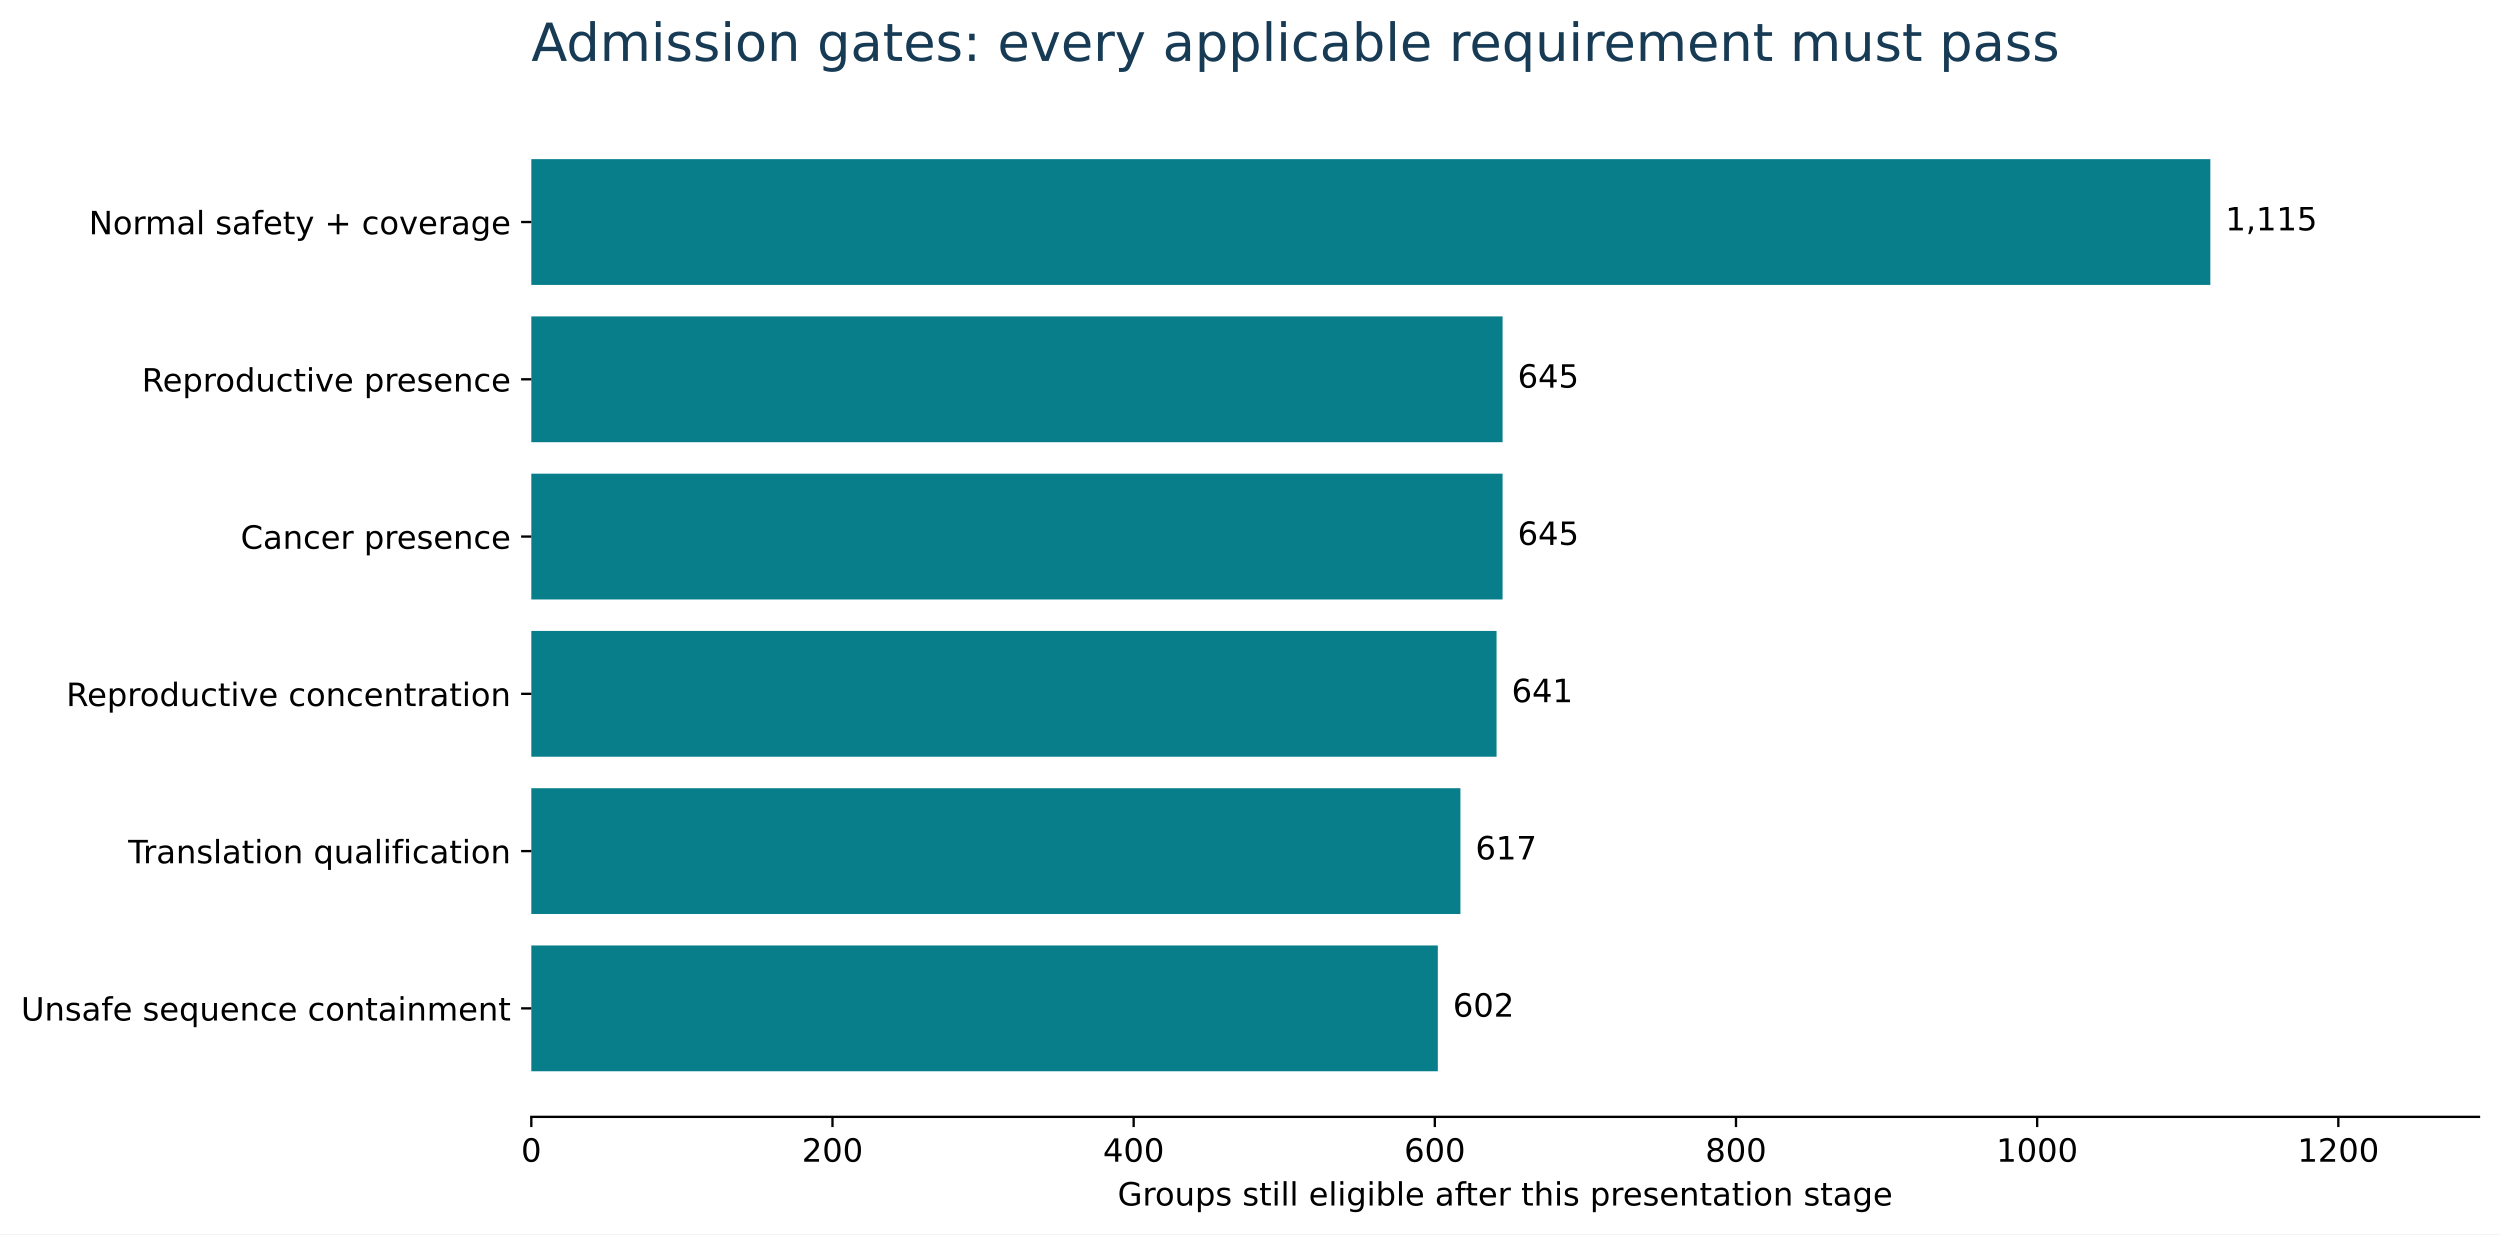
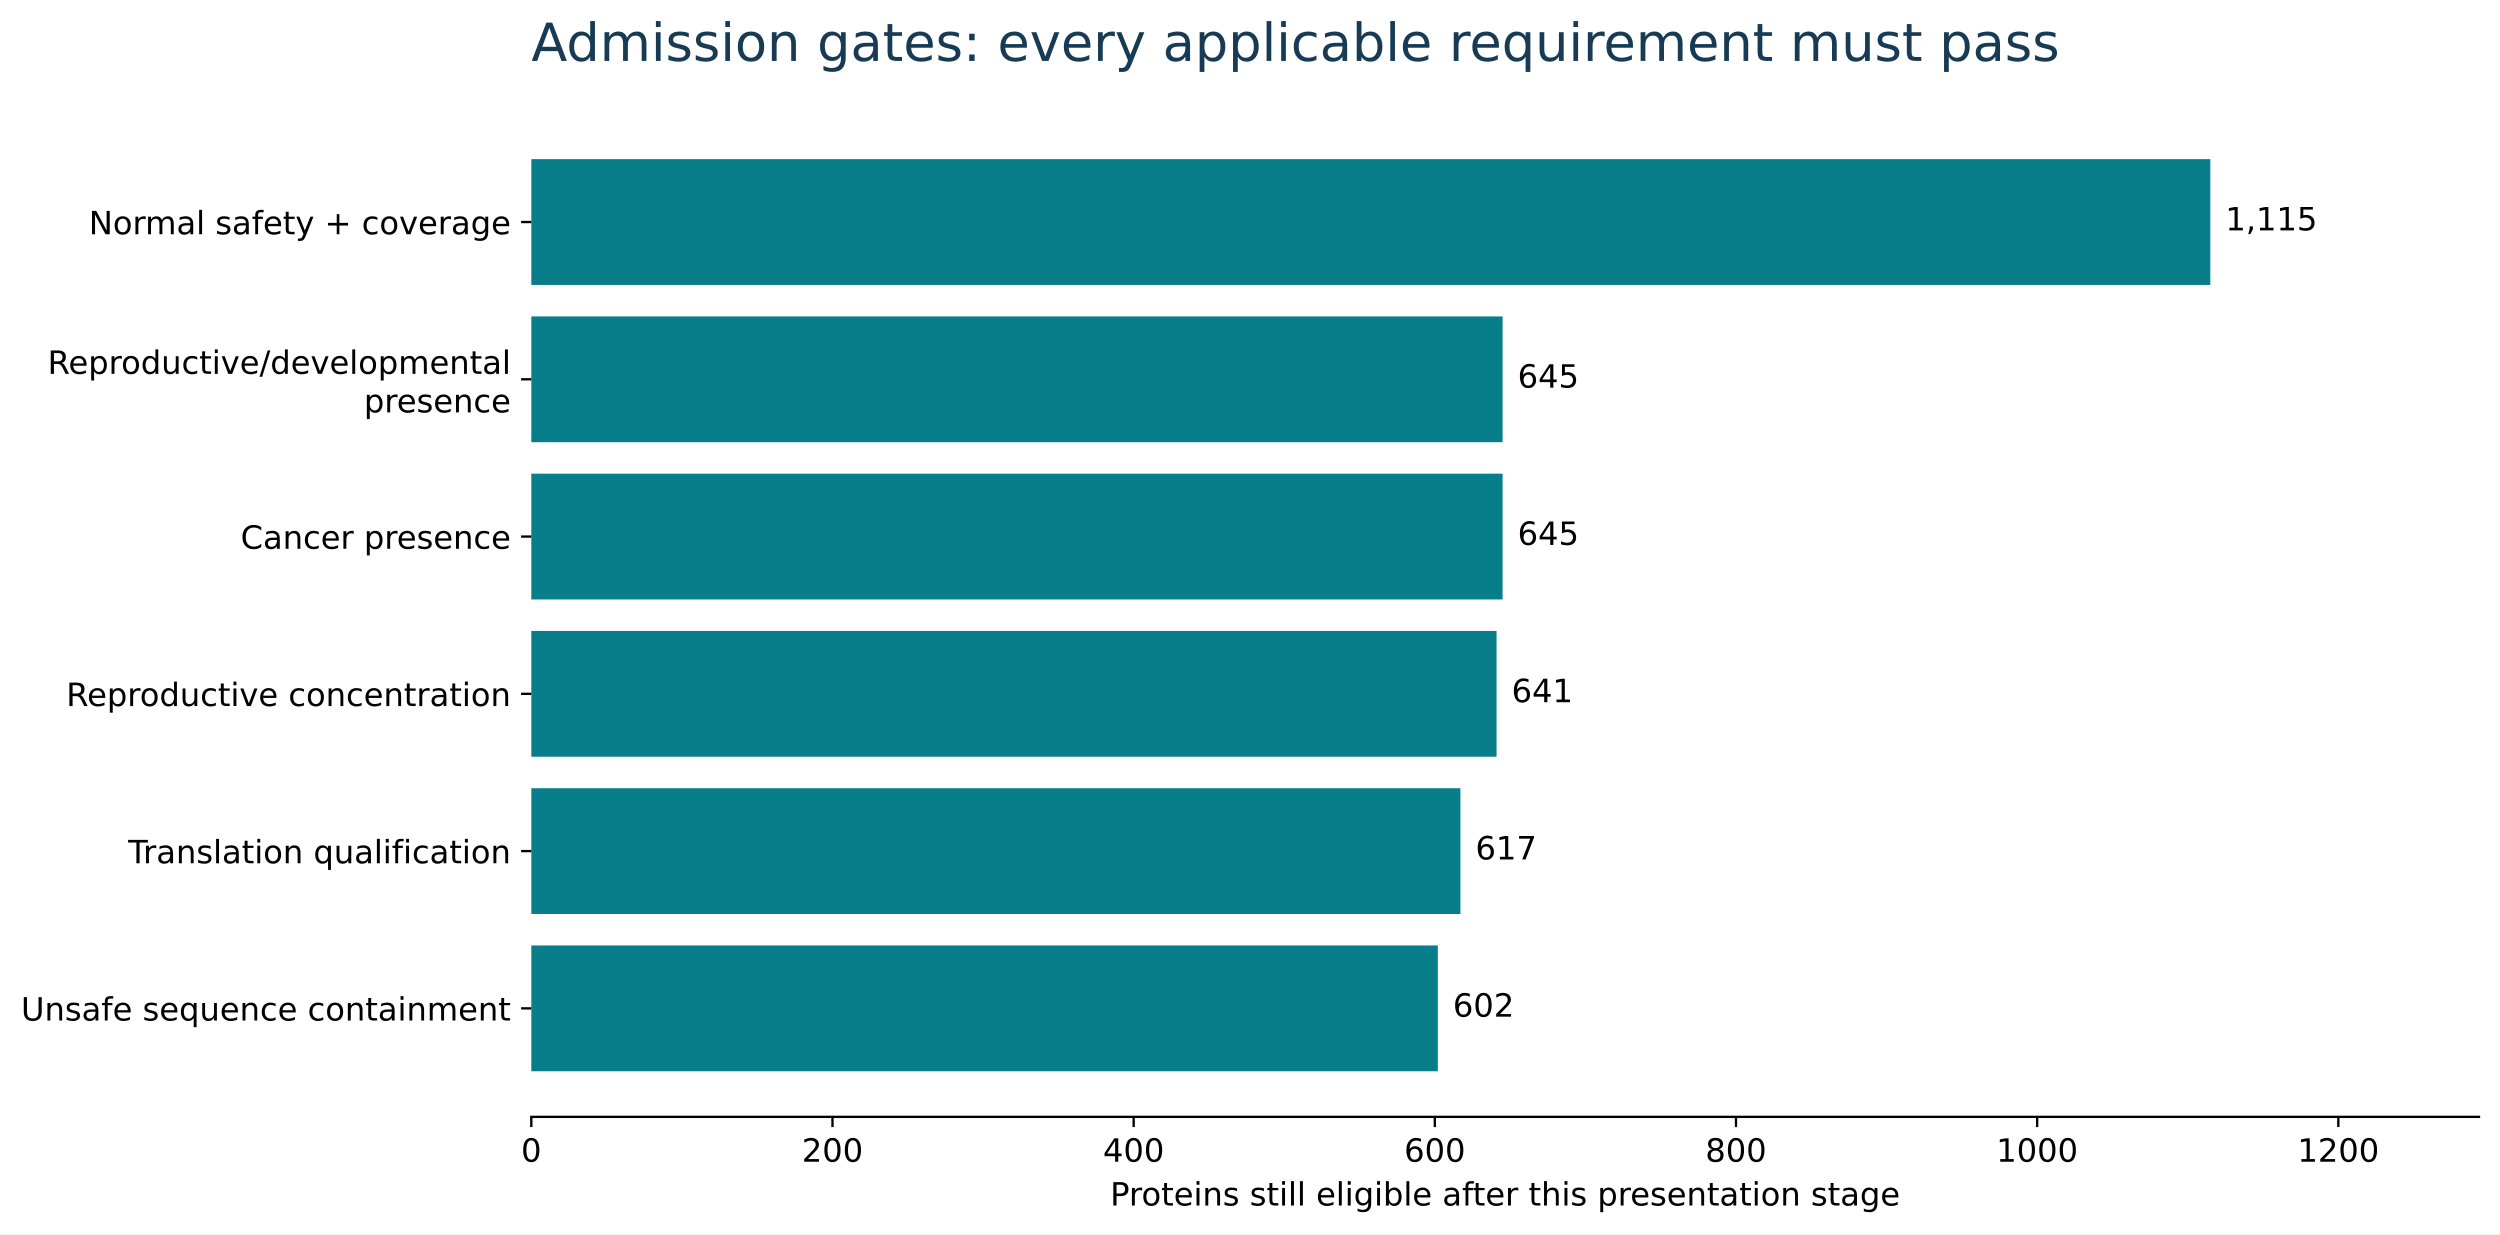
<svg xmlns="http://www.w3.org/2000/svg" xmlns:xlink="http://www.w3.org/1999/xlink" width="856.053pt" height="422.638pt" viewBox="0 0 856.053 422.638" version="1.1">
  <defs>
    <style type="text/css">*{stroke-linejoin: round; stroke-linecap: butt}</style>
  </defs>
  <g id="figure_1">
    <g id="patch_1">
      <path d="M 0 422.638  L 856.053 422.638  L 856.053 0  L 0 0  z " style="fill: #ffffff" />
    </g>
    <g id="axes_1">
      <g id="patch_2">
        <path d="M 181.933 382.437  L 848.853 382.437  L 848.853 38.877  L 181.933 38.877  z " style="fill: #ffffff" />
      </g>
      <g id="patch_3">
        <path d="M 181.933 366.821  L 492.344 366.821  L 492.344 323.741  L 181.933 323.741  z " clip-path="url(#p7698a2ada6)" style="fill: #087e8b" />
      </g>
      <g id="patch_4">
        <path d="M 181.933 312.971  L 500.079 312.971  L 500.079 269.892  L 181.933 269.892  z " clip-path="url(#p7698a2ada6)" style="fill: #087e8b" />
      </g>
      <g id="patch_5">
        <path d="M 181.933 259.122  L 512.454 259.122  L 512.454 216.042  L 181.933 216.042  z " clip-path="url(#p7698a2ada6)" style="fill: #087e8b" />
      </g>
      <g id="patch_6">
        <path d="M 181.933 205.272  L 514.516 205.272  L 514.516 162.193  L 181.933 162.193  z " clip-path="url(#p7698a2ada6)" style="fill: #087e8b" />
      </g>
      <g id="patch_7">
        <path d="M 181.933 151.423  L 514.516 151.423  L 514.516 108.343  L 181.933 108.343  z " clip-path="url(#p7698a2ada6)" style="fill: #087e8b" />
      </g>
      <g id="patch_8">
        <path d="M 181.933 97.573  L 756.864 97.573  L 756.864 54.494  L 181.933 54.494  z " clip-path="url(#p7698a2ada6)" style="fill: #087e8b" />
      </g>
      <g id="matplotlib.axis_1">
        <g id="xtick_1">
          <g id="line2d_1">
            <defs>
              <path id="ma7b9cb3732" d="M 0 0  L 0 3.5  " style="stroke: #000000; stroke-width: 0.8" />
            </defs>
            <g>
              <use xlink:href="#ma7b9cb3732" x="181.933" y="382.437" style="stroke: #000000; stroke-width: 0.8" />
            </g>
          </g>
          <g id="text_1">
            <text style="font-size: 11px; font-family: 'DejaVu Sans'; text-anchor: middle" x="181.933" y="397.795" transform="rotate(-0 181.9328 397.7946)">0</text>
          </g>
        </g>
        <g id="xtick_2">
          <g id="line2d_2">
            <g>
              <use xlink:href="#ma7b9cb3732" x="285.059" y="382.437" style="stroke: #000000; stroke-width: 0.8" />
            </g>
          </g>
          <g id="text_2">
            <text style="font-size: 11px; font-family: 'DejaVu Sans'; text-anchor: middle" x="285.059" y="397.795" transform="rotate(-0 285.0595 397.7946)">200</text>
          </g>
        </g>
        <g id="xtick_3">
          <g id="line2d_3">
            <g>
              <use xlink:href="#ma7b9cb3732" x="388.186" y="382.437" style="stroke: #000000; stroke-width: 0.8" />
            </g>
          </g>
          <g id="text_3">
            <text style="font-size: 11px; font-family: 'DejaVu Sans'; text-anchor: middle" x="388.186" y="397.795" transform="rotate(-0 388.1861 397.7946)">400</text>
          </g>
        </g>
        <g id="xtick_4">
          <g id="line2d_4">
            <g>
              <use xlink:href="#ma7b9cb3732" x="491.313" y="382.437" style="stroke: #000000; stroke-width: 0.8" />
            </g>
          </g>
          <g id="text_4">
            <text style="font-size: 11px; font-family: 'DejaVu Sans'; text-anchor: middle" x="491.313" y="397.795" transform="rotate(-0 491.3127 397.7946)">600</text>
          </g>
        </g>
        <g id="xtick_5">
          <g id="line2d_5">
            <g>
              <use xlink:href="#ma7b9cb3732" x="594.439" y="382.437" style="stroke: #000000; stroke-width: 0.8" />
            </g>
          </g>
          <g id="text_5">
            <text style="font-size: 11px; font-family: 'DejaVu Sans'; text-anchor: middle" x="594.439" y="397.795" transform="rotate(-0 594.4394 397.7946)">800</text>
          </g>
        </g>
        <g id="xtick_6">
          <g id="line2d_6">
            <g>
              <use xlink:href="#ma7b9cb3732" x="697.566" y="382.437" style="stroke: #000000; stroke-width: 0.8" />
            </g>
          </g>
          <g id="text_6">
            <text style="font-size: 11px; font-family: 'DejaVu Sans'; text-anchor: middle" x="697.566" y="397.795" transform="rotate(-0 697.566 397.7946)">1000</text>
          </g>
        </g>
        <g id="xtick_7">
          <g id="line2d_7">
            <g>
              <use xlink:href="#ma7b9cb3732" x="800.693" y="382.437" style="stroke: #000000; stroke-width: 0.8" />
            </g>
          </g>
          <g id="text_7">
            <text style="font-size: 11px; font-family: 'DejaVu Sans'; text-anchor: middle" x="800.693" y="397.795" transform="rotate(-0 800.6927 397.7946)">1200</text>
          </g>
        </g>
        <g id="text_8">
-           <text style="font-size: 11px; font-family: 'DejaVu Sans'; text-anchor: middle" x="515.393" y="412.795" transform="rotate(-0 515.3928 412.7955)">Groups still eligible after this presentation stage</text>
+           <text style="font-size: 11px; font-family: 'DejaVu Sans'; text-anchor: middle" x="515.393" y="412.795" transform="rotate(-0 515.3928 412.7955)">Proteins still eligible after this presentation stage</text>
        </g>
      </g>
      <g id="matplotlib.axis_2">
        <g id="ytick_1">
          <g id="line2d_8">
            <defs>
              <path id="m21ecc478e8" d="M 0 0  L -3.5 0  " style="stroke: #000000; stroke-width: 0.8" />
            </defs>
            <g>
              <use xlink:href="#m21ecc478e8" x="181.933" y="345.281" style="stroke: #000000; stroke-width: 0.8" />
            </g>
          </g>
          <g id="text_9">
            <text style="font-size: 11px; font-family: 'DejaVu Sans'; text-anchor: end" x="174.933" y="349.46" transform="rotate(-0 174.9328 349.4602)">Unsafe sequence containment</text>
          </g>
        </g>
        <g id="ytick_2">
          <g id="line2d_9">
            <g>
              <use xlink:href="#m21ecc478e8" x="181.933" y="291.431" style="stroke: #000000; stroke-width: 0.8" />
            </g>
          </g>
          <g id="text_10">
            <text style="font-size: 11px; font-family: 'DejaVu Sans'; text-anchor: end" x="174.933" y="295.611" transform="rotate(-0 174.9328 295.6106)">Translation qualification</text>
          </g>
        </g>
        <g id="ytick_3">
          <g id="line2d_10">
            <g>
              <use xlink:href="#m21ecc478e8" x="181.933" y="237.582" style="stroke: #000000; stroke-width: 0.8" />
            </g>
          </g>
          <g id="text_11">
            <text style="font-size: 11px; font-family: 'DejaVu Sans'; text-anchor: end" x="174.933" y="241.761" transform="rotate(-0 174.9328 241.7611)">Reproductive concentration</text>
          </g>
        </g>
        <g id="ytick_4">
          <g id="line2d_11">
            <g>
              <use xlink:href="#m21ecc478e8" x="181.933" y="183.732" style="stroke: #000000; stroke-width: 0.8" />
            </g>
          </g>
          <g id="text_12">
            <text style="font-size: 11px; font-family: 'DejaVu Sans'; text-anchor: end" x="174.933" y="187.911" transform="rotate(-0 174.9328 187.9111)">Cancer presence</text>
          </g>
        </g>
        <g id="ytick_5">
          <g id="line2d_12">
            <g>
              <use xlink:href="#m21ecc478e8" x="181.933" y="129.883" style="stroke: #000000; stroke-width: 0.8" />
            </g>
          </g>
          <g id="text_13">
-             <text style="font-size: 11px; font-family: 'DejaVu Sans'; text-anchor: end" x="174.933" y="134.062" transform="rotate(-0 174.9328 134.062)">Reproductive presence</text>
+             <text style="font-size: 11px; font-family: 'DejaVu Sans'" transform="translate(16.30078 128.0115)">Reproductive/developmental</text>
+             <text style="font-size: 11px; font-family: 'DejaVu Sans'" transform="translate(124.6147 141.2136)">presence</text>
          </g>
        </g>
        <g id="ytick_6">
          <g id="line2d_13">
            <g>
              <use xlink:href="#m21ecc478e8" x="181.933" y="76.033" style="stroke: #000000; stroke-width: 0.8" />
            </g>
          </g>
          <g id="text_14">
            <text style="font-size: 11px; font-family: 'DejaVu Sans'; text-anchor: end" x="174.933" y="80.213" transform="rotate(-0 174.9328 80.2125)">Normal safety + coverage</text>
          </g>
        </g>
      </g>
      <g id="patch_9">
        <path d="M 181.933 382.437  L 848.853 382.437  " style="fill: none; stroke: #000000; stroke-width: 0.8; stroke-linejoin: miter; stroke-linecap: square" />
      </g>
      <g id="text_15">
        <text style="font-size: 11px; font-family: 'DejaVu Sans'; text-anchor: start" x="497.5" y="348.138" transform="rotate(-0 497.5003 348.1384)">602</text>
      </g>
      <g id="text_16">
        <text style="font-size: 11px; font-family: 'DejaVu Sans'; text-anchor: start" x="505.235" y="294.289" transform="rotate(-0 505.2348 294.2889)">617</text>
      </g>
      <g id="text_17">
        <text style="font-size: 11px; font-family: 'DejaVu Sans'; text-anchor: start" x="517.61" y="240.439" transform="rotate(-0 517.61 240.4394)">641</text>
      </g>
      <g id="text_18">
        <text style="font-size: 11px; font-family: 'DejaVu Sans'; text-anchor: start" x="519.673" y="186.59" transform="rotate(-0 519.6726 186.5898)">645</text>
      </g>
      <g id="text_19">
        <text style="font-size: 11px; font-family: 'DejaVu Sans'; text-anchor: start" x="519.673" y="132.74" transform="rotate(-0 519.6726 132.7403)">645</text>
      </g>
      <g id="text_20">
        <text style="font-size: 11px; font-family: 'DejaVu Sans'; text-anchor: start" x="762.02" y="78.891" transform="rotate(-0 762.0202 78.89078)">1,115</text>
      </g>
      <g id="text_21">
        <text style="font-size: 18px; font-family: 'DejaVu Sans'; text-anchor: start; fill: #173b55" x="181.933" y="20.877" transform="rotate(-0 181.9328 20.87719)">Admission gates: every applicable requirement must pass</text>
      </g>
    </g>
  </g>
  <defs>
    <clipPath id="p7698a2ada6">
      <rect x="181.933" y="38.877" width="666.92" height="343.56" />
    </clipPath>
  </defs>
</svg>
